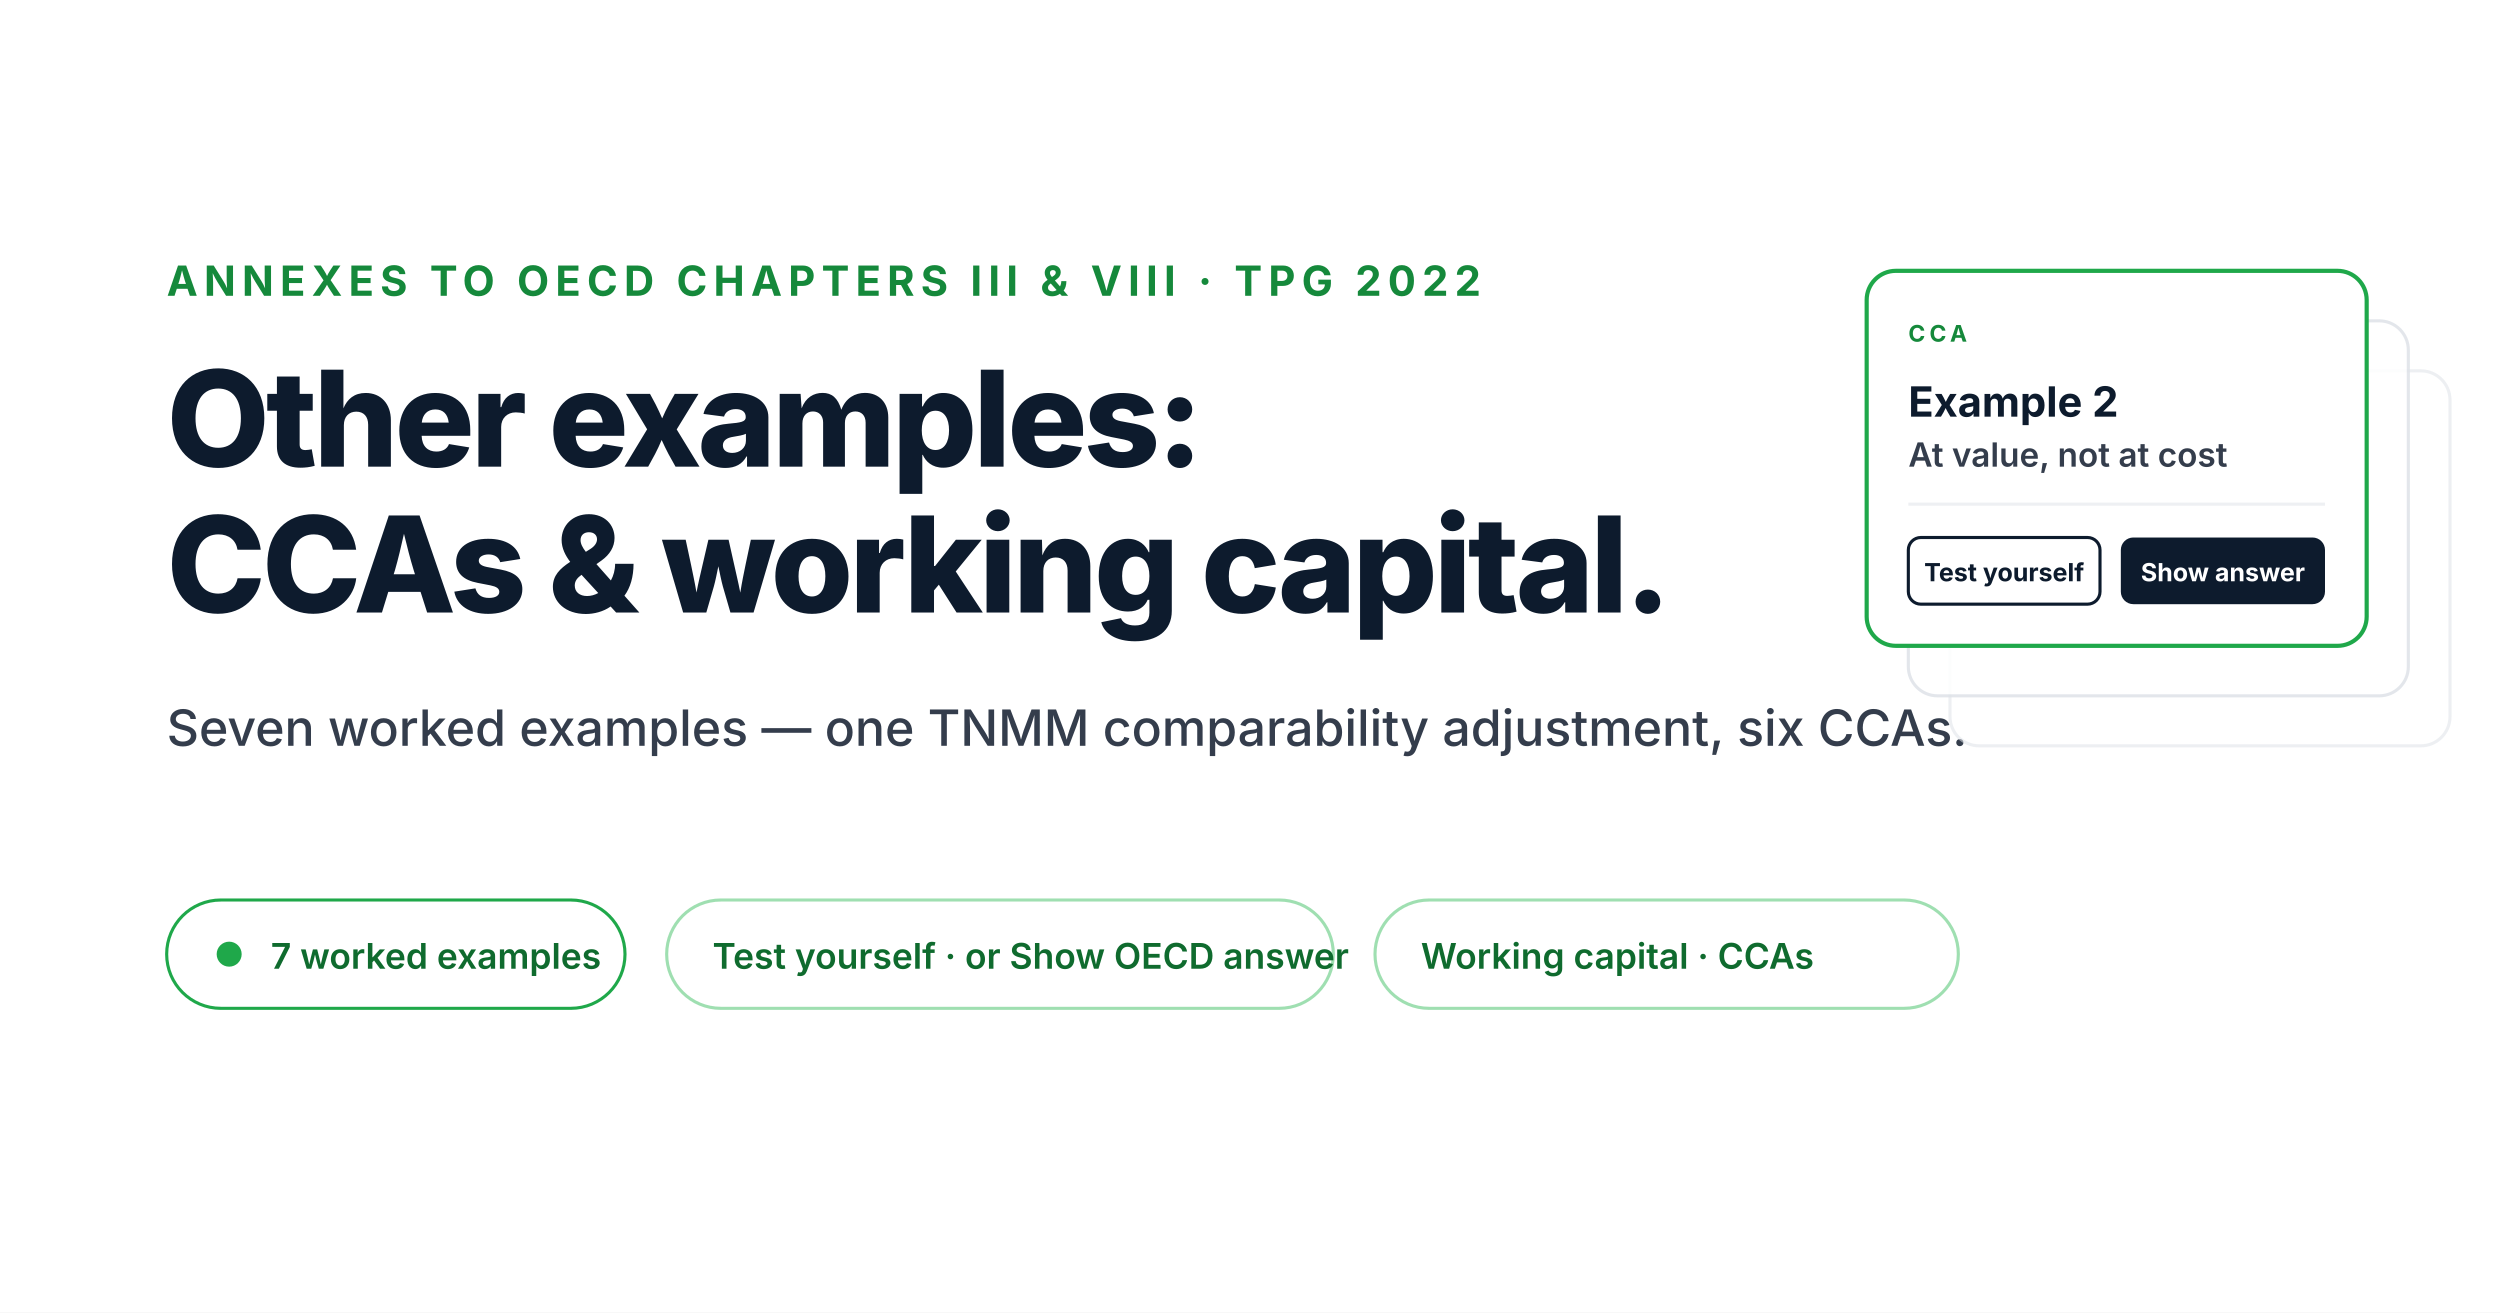
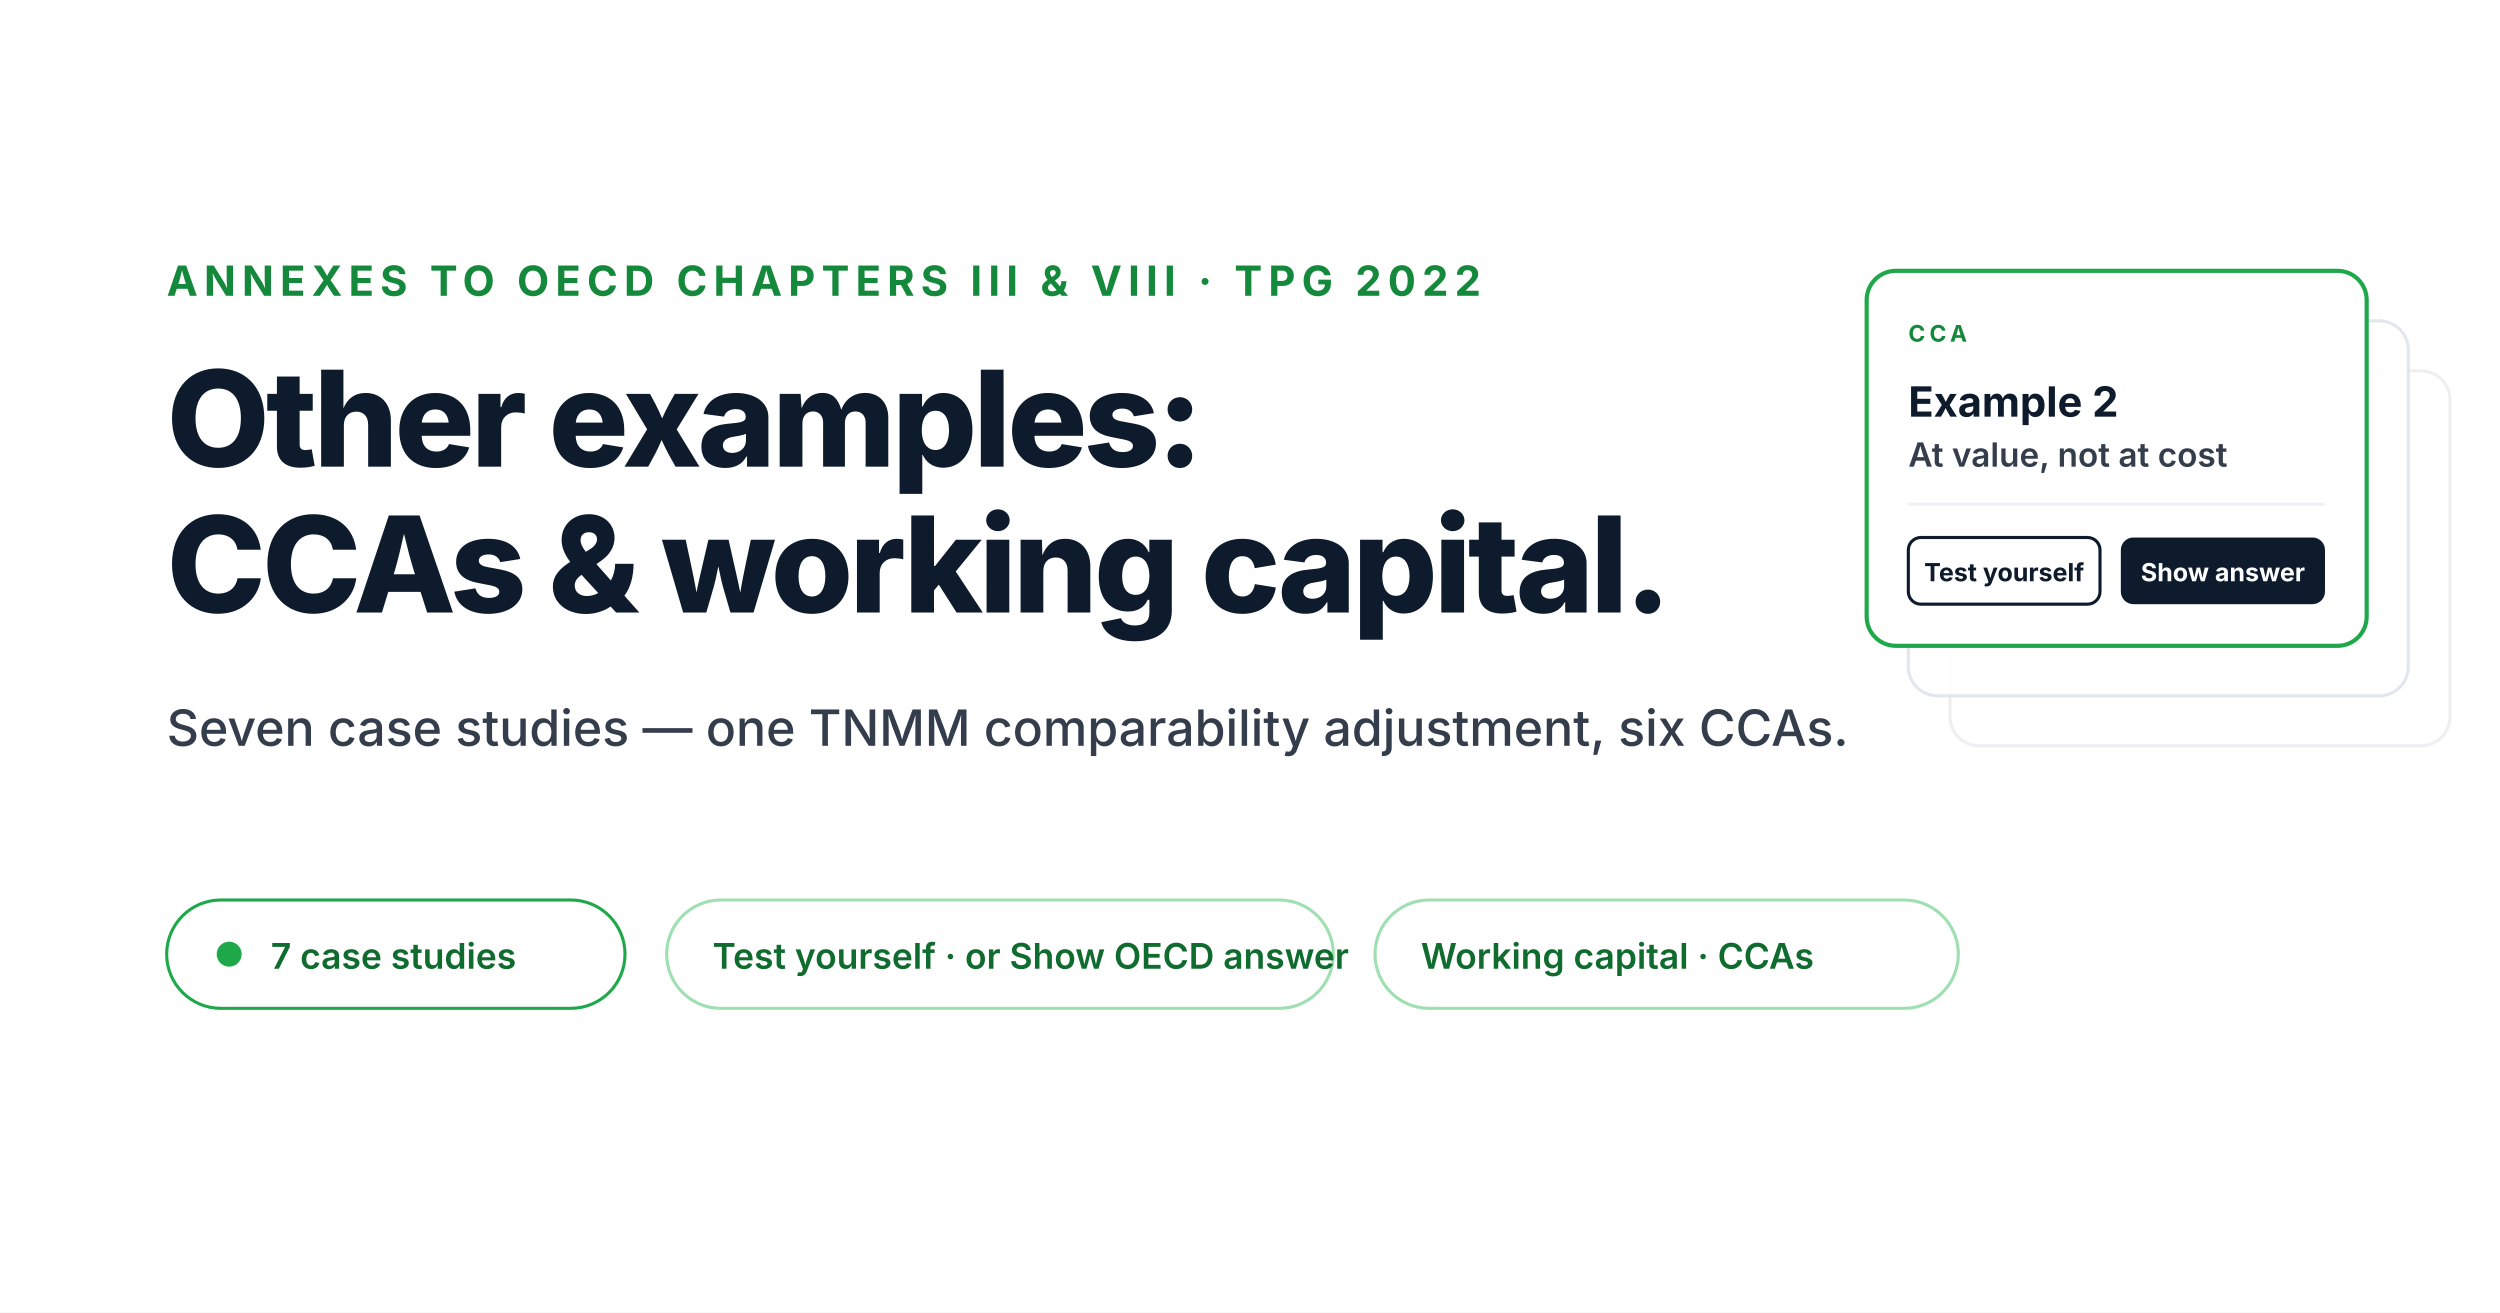
<svg xmlns="http://www.w3.org/2000/svg" width="1200" height="630" viewBox="0 0 1200 630" font-family="-apple-system, BlinkMacSystemFont, 'Segoe UI', system-ui, sans-serif">
  <rect width="1200" height="630" fill="#FFFFFF" />
  <text x="80" y="142" font-weight="700" font-size="20" fill="#15893B" letter-spacing="3">ANNEXES TO OECD CHAPTERS III &amp; VIII · TPG 2022</text>
  <text x="80" y="224" font-weight="800" font-size="64" fill="#0D1B2D" letter-spacing="-1.8">Other examples:</text>
  <text x="80" y="294" font-weight="800" font-size="64" fill="#0D1B2D" letter-spacing="-1.8">CCAs &amp; working capital.</text>
-   <text x="80" y="358" font-weight="500" font-size="24" fill="#343D4C">Seven worked examples — one TNMM comparability adjustment, six CCAs.</text>
+   <text x="80" y="358" font-weight="500" font-size="24" fill="#343D4C">Seven case studies — one TNMM comparability adjustment, six CCAs.</text>
  <g transform="translate(80, 432)">
    <rect width="220" height="52" rx="26" fill="#FFFFFF" stroke="#1FA84A" stroke-width="1.5" />
    <circle cx="30" cy="26" r="6" fill="#1FA84A" />
-     <text x="50" y="33" font-weight="600" font-size="17" fill="#0F6B2E">7 worked examples</text>
+     <text x="50" y="33" font-weight="600" font-size="17" fill="#0F6B2E">7 case studies</text>
    <g transform="translate(240, 0)">
      <rect width="320" height="52" rx="26" fill="#FFFFFF" stroke="#9FDFB1" stroke-width="1.5" />
      <text x="22" y="33" font-weight="600" font-size="17" fill="#0F6B2E">Test yourself · or Show OECD answer</text>
    </g>
    <g transform="translate(580, 0)">
      <rect width="280" height="52" rx="26" fill="#FFFFFF" stroke="#9FDFB1" stroke-width="1.5" />
      <text x="22" y="33" font-weight="600" font-size="17" fill="#0F6B2E">Working capital · CCAs</text>
    </g>
  </g>
  <g transform="translate(896, 130)">
    <rect x="40" y="48" width="240" height="180" rx="14" fill="#FFFFFF" stroke="#DEE2E8" stroke-width="1.5" opacity="0.55" />
    <rect x="20" y="24" width="240" height="180" rx="14" fill="#FFFFFF" stroke="#DEE2E8" stroke-width="1.5" opacity="0.85" />
    <rect width="240" height="180" rx="14" fill="#FFFFFF" stroke="#1FA84A" stroke-width="2" />
    <text x="20" y="34" font-weight="700" font-size="11" fill="#15893B" letter-spacing="2">CCA</text>
    <text x="20" y="70" font-weight="700" font-size="20" fill="#0D1B2D">Example 2</text>
    <text x="20" y="94" font-weight="600" font-size="16" fill="#343D4C">At value, not at cost</text>
    <line x1="20" y1="112" x2="220" y2="112" stroke="#EEF0F3" stroke-width="1.5" />
    <g transform="translate(20, 128)">
      <rect width="92" height="32" rx="6" fill="#FFFFFF" stroke="#0D1B2D" stroke-width="1.5" />
      <text x="46" y="21" font-weight="700" font-size="12" fill="#0D1B2D" text-anchor="middle">Test yourself</text>
      <g transform="translate(102, 0)">
        <rect width="98" height="32" rx="6" fill="#0D1B2D" />
        <text x="49" y="21" font-weight="700" font-size="12" fill="#FFFFFF" text-anchor="middle">Show answer</text>
      </g>
    </g>
  </g>
</svg>
